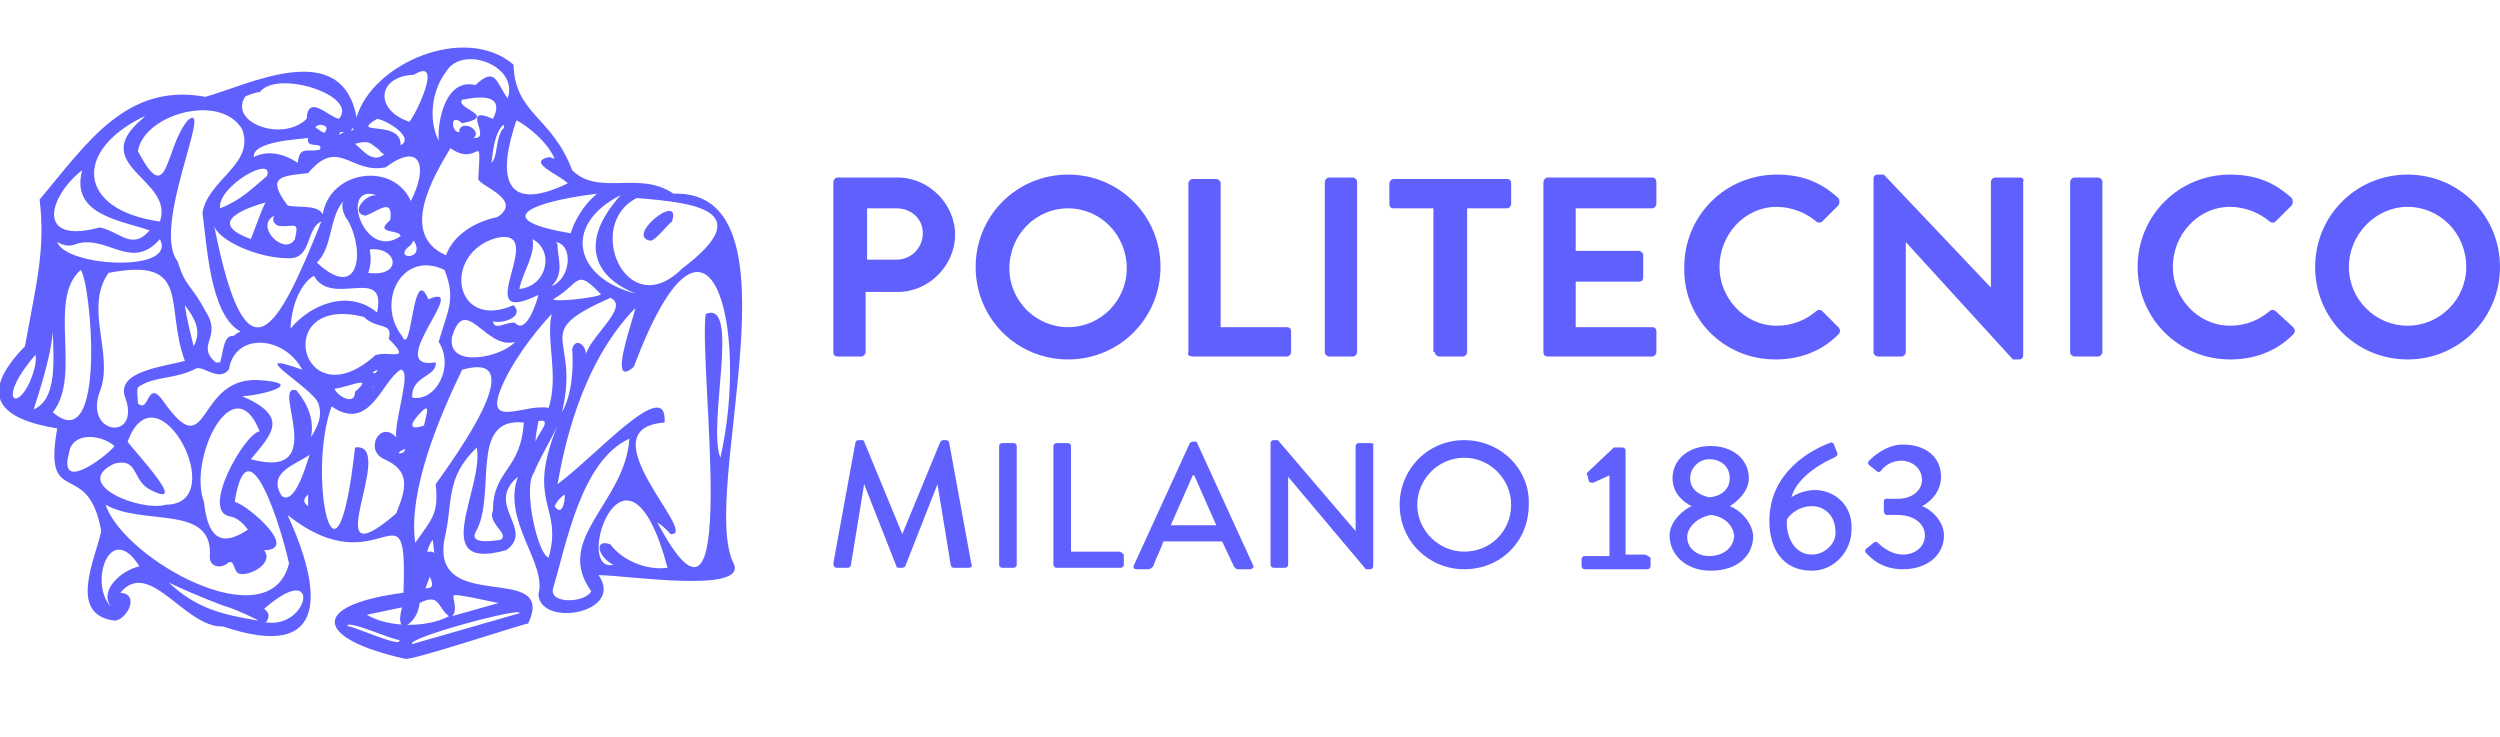
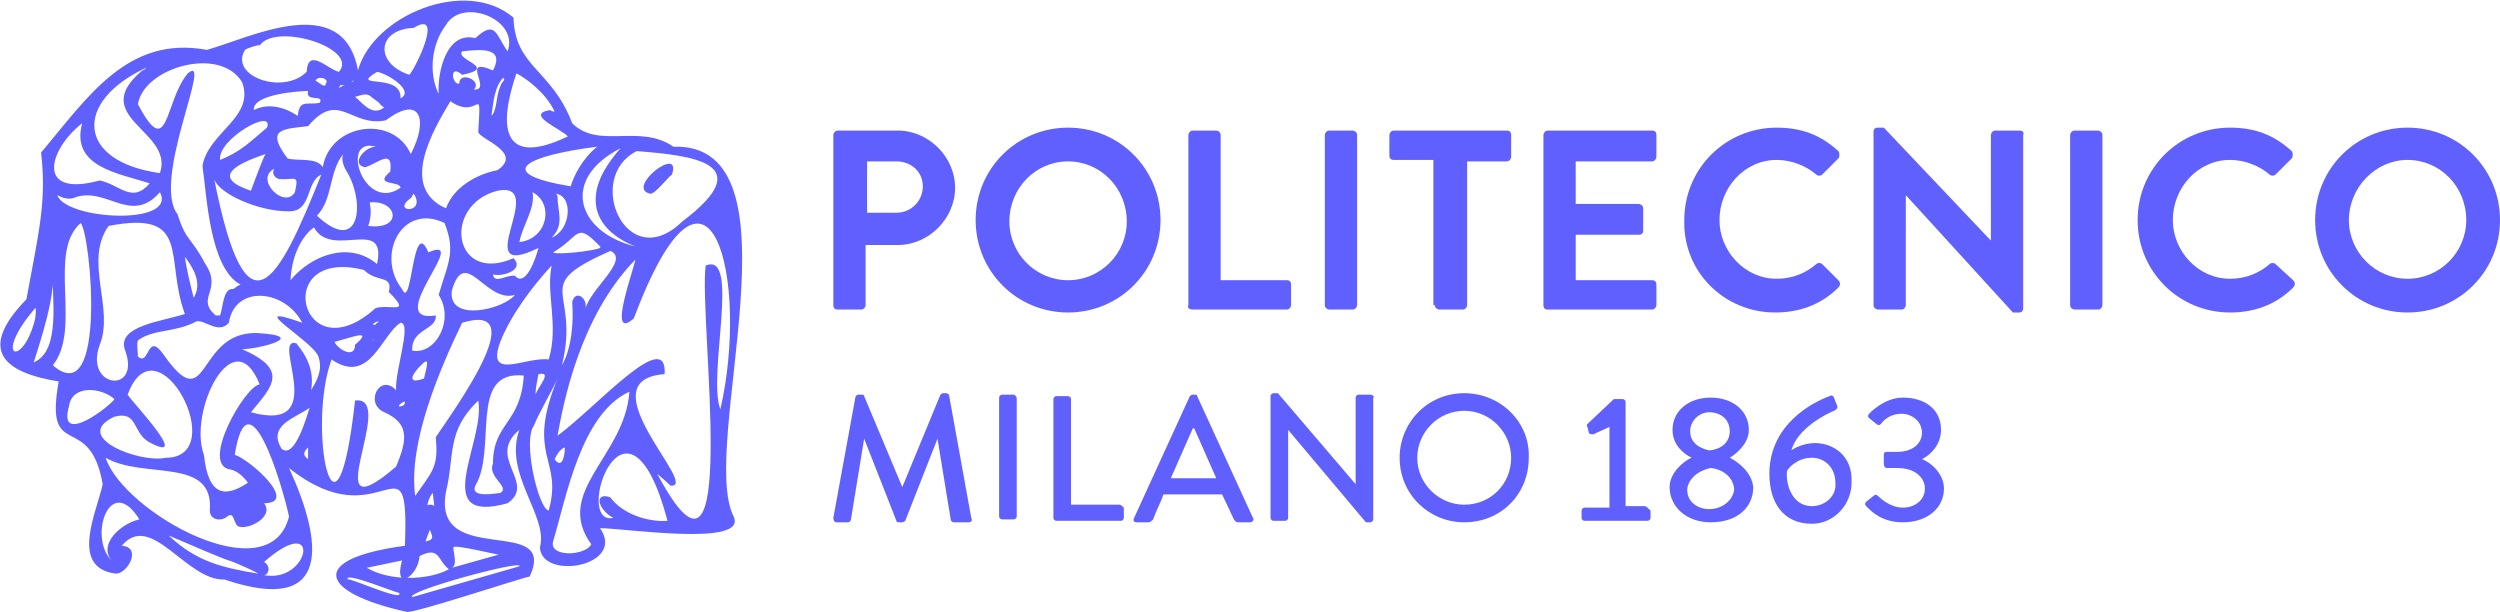
- <svg xmlns="http://www.w3.org/2000/svg" version="1.1" id="Livello_2" x="0px" y="0px" viewBox="0 0 170.4 50.2" style="enable-background:new 0 0 170.4 50.2;" xml:space="preserve">
+ <svg xmlns="http://www.w3.org/2000/svg" version="1.1" id="Livello_2" x="0px" y="0px" viewBox="0 0 170.4 41.7" style="enable-background:new 0 0 170.4 41.7;" xml:space="preserve">
  <style type="text/css">
	.st0{fill:#6060FF;}
</style>
  <g>
-     <path class="st0" d="M44.3,16.4c0.3,0.1,1.2-1.1,1.5-1.3C46.5,13,42.6,16.1,44.3,16.4z" />
-     <path class="st0" d="M50,38.4c-2.4-4.8,5-25.5-4.1-25.2c-2.3-1.6-5.1,0.2-6.9-1.6c-1.4-3.7-3.9-3.8-4-7.2C31.7,1.6,25.4,4.3,24.3,8   c-1-5.5-7.4-2.2-10.3-1.4c-5.4-1-8.1,3.2-11.3,7c0.4,3.4-0.2,5.6-1,10c-3.4,3.5-1.5,5,2.2,5.6c-1,5.6,2.1,1.9,3,7   c-0.4,1.9-2.3,5.7,0.9,6.1c0.8,0,1.8-1.8,0.4-1.9c2-2.4,4.4,2.4,7,2.3c7.4,2.5,6.7-2.6,4.4-7.6c6.4,5.1,8.2-2.8,7.9,5.3   c-6.7,0.9-5.8,3.2,0.1,4.5c0.3,0.2,8.1-2.4,8.4-2.4c2-4.3-6.7-0.5-5.7-5.8c0.6-2.4,0-4.1,2.2-6.2c0.5,2.8-3.4,8.5,2,7   c2-1.4-1.5-3.1,0.8-5c-1.1,3,2,5.9,1.4,8c0.1,2.3,5.9,1.3,4.1-1.3C42.6,39.2,51,40.5,50,38.4z M50,38.4C50,38.4,50,38.4,50,38.4   C50,38.4,50,38.4,50,38.4z M37.6,40.8C37.6,40.8,37.6,40.8,37.6,40.8C37.6,40.8,37.6,40.8,37.6,40.8z M27.2,43.6   c0.4,0.7-3.5-1.1-3.5-0.9C23.4,42.1,27.2,43.8,27.2,43.6z M27,35c-5.7,4.9,0.2-4.9-2.8-4.5c-1.3,11.8-3.3,1.8-1.6-2.8   c2.6,1.8,3.4-1.7,4.7-2.5c0.8,0-0.4,3.3-0.3,4.6c-1.1-1.2-2.2,0.9-0.8,1.5h0C28,32.1,27.7,33.3,27,35z M9.5,38.6   c-1.3,0.3-2.8,1.7-1.9,2.8C6,39.8,7.5,35.4,9.5,38.6C9.5,38.6,9.5,38.6,9.5,38.6z M2.3,27.9c0.4-1.3,1.5-4.5,1.3-6.3   C3.5,23.5,4.2,27.1,2.3,27.9z M5.6,11.6c-0.8,3,2.5,3.4,4.6,4.1c-1.2,1.4-2,0.1-3.4-0.2C2.4,16.7,3.3,13.4,5.6,11.6z M16.7,6.6   c0.1-0.1,1-0.4,1-0.3c1.1-1.6,6.8,0.2,5.4,1.8c-0.8-0.2-2.1-1.7-2.2,0C19.3,9.7,15.6,8.4,16.7,6.6z M28.2,5.1   c2.1-1.3,0.1,2.8-0.3,3.2C25.5,7.5,25.7,5.2,28.2,5.1z M30.4,4.9c1.1-1.9,5-0.4,4.2,1.8c-0.8-1.1-0.8-2.2-2.2-0.9   c-2-0.5-2.6,2.4-2.5,3.8C29.2,8.2,29.4,6.2,30.4,4.9z M37.5,10.7c-1.8,0.3,0.8,1.3,1.2,1.8c-4.6,2.2-4.7-0.8-3.5-4.3   c0.6,0.3,2,1.3,2.6,2.6C37.7,10.8,37.6,10.8,37.5,10.7z M43.4,13.5c3.8,0.3,8.4,0.8,3.1,4.8C42.7,22.1,39.8,15.3,43.4,13.5z    M29,40.1l0.3-0.8C29.5,39.8,29.6,40.1,29,40.1z M29.3,37.6c-0.1,0-0.2,0-0.2,0.1c0.1-0.4,0.2-0.7,0.4-0.9l0.1,0.9   C29.5,37.6,29.4,37.6,29.3,37.6z M29.7,33c0.2,2-0.2,2.3-1.4,4c-0.5-3.6,1.7-8.7,3.2-11.8C36.4,23.8,30.9,31.3,29.7,33z M38.5,33.7   c0,0.6-0.2,1.5-0.7,0.8C38,34.1,38.2,33.9,38.5,33.7z M39,23.8c0.1,1.2,0,3.1-0.7,4.3c1.3-5.3-2.3-5.3,3.3-7.8   c1.4,0.6-1.5,2.7-1.7,4C40.1,23.6,39.2,22.9,39,23.8z M11,33.3C11,33.3,11,33.3,11,33.3C11,33.3,11,33.3,11,33.3z M27.6,30.6   c0,0.3-0.3,0.3-0.4,0.3C27.1,30.8,27.6,30.6,27.6,30.6z M28.9,29c-0.8,0.3-1.1,0.1-0.4-0.7C29.4,27.3,29.1,28.1,28.9,29z    M25.4,26.4C25.4,26.3,25.4,26.3,25.4,26.4C25.4,26.3,25.6,26.4,25.4,26.4z M24.2,26.7c0,1-1.2,0.3-1.4-0.2   C23.7,26.4,25.6,25.5,24.2,26.7z M19.3,25C19.3,25,19.3,24.9,19.3,25C19.3,25,19.3,25,19.3,25z M19.3,25C19.4,25,19.4,25,19.3,25   C19.4,25,19.4,25,19.3,25z M14.6,15.4c0.3,1,3,2.2,5,2.2c1.7,0.1,1.2-2,2.3-2.5C18.9,22.6,16.8,26.5,14.6,15.4z M22.2,8.9   c0,0.4-0.6-0.2-0.7-0.2C21.7,8.3,22.5,8.6,22.2,8.9z M18.1,13.8c-0.2,0.3-0.8,2-1,2.5C14.4,15.3,16,14.4,18.1,13.8z M19,15.4   c1.1,0.1,1.4-0.4,1.1,0.9c-0.7,1.2-2.8-0.9-1.4-1.6C18.5,15,18.7,15.3,19,15.4z M21,9.4c-0.2,0.8,1.1,0.2,0.8,0.8   c-0.8,0.2-1.4-0.3-1.5,0.9c-0.9-0.6-2-0.9-3-0.4C17.2,9.6,20.5,9.5,21,9.4z M18.2,12c-1.1,0.9-1.7,1.6-3.2,2.2   C14.8,12.7,18.7,10.5,18.2,12z M36.3,16.3c1.5,0.8,1,3.2-0.9,3.4C35.6,18.6,36.5,17.4,36.3,16.3z M38,16.7c0-0.1-0.1-0.2-0.1-0.2   c1.2,0.2,1,2.5-0.3,3C38.5,18.6,38,17.6,38,16.7z M37.5,17.8C37.6,17.8,37.6,17.8,37.5,17.8C37.5,17.8,37.6,17.8,37.5,17.8z    M35.1,22c-0.6-0.1-1.4,0.6-1.5-0.1c0.6,0.2,2.2-0.3,1.4-1.1c-4.1,1.8-4.9-3.6-1.1-4.6c3.6-0.7-2.1,6.3,2.8,3.9   C36.5,20.9,35.8,22.8,35.1,22z M35,19.1C34.9,19,34.9,19,35,19.1C34.9,19,34.9,19.1,35,19.1z M30.8,23c0.9-3.1,2.3,0.9,4.3,0.3   C34.3,24.3,30.5,25.2,30.8,23z M40.9,20.1c-0.4,0.2-3,0.5-3.2,0.3c1.9-1.1,1.5-2.2,3.3-0.3C41,20,40.9,20.1,40.9,20.1z M23.7,15   c1.2,2.1,0.8,5.6-2.1,2.9c1.1-1.1,0.8-3,1.8-4.2C23.2,14.1,23.5,14.8,23.7,15z M25.9,13.4c-0.7-0.5-2.2,1.1-1,1.3   c0.9-0.3,1.9-1.3,1.7,0.3c-1.2,1,0.7,0.6,0.7,1.1C24.7,17.9,23,12.1,25.9,13.4z M25,14.3C25,14.3,25,14.3,25,14.3   C25,14.3,25,14.3,25,14.3z M21.4,18.8c1.2,2.2,5-0.8,4.3,2.5c-1.9-1.6-4.5-0.6-5.9,1.1C19.9,20.3,20.8,19.1,21.4,18.8z M25.1,18.6   c0.2-0.6,0.2-1,0.1-1.6C27.1,16.8,27.5,18.9,25.1,18.6z M28,16.7c0.1-0.1,0.1-0.2,0.2-0.3C29.1,17.8,26.6,17.7,28,16.7z M25.7,25.3   c-0.1,0.1-0.1,0.2-0.3,0.1c0.1-0.1,0.3-0.2,0.4-0.2C25.8,25.2,25.7,25.2,25.7,25.3z M25.6,24.2c-5.1,4.6-7.2-4.2-0.8-2.6   c0.9,0.9,2,0.3,1.7,1.5C28.1,24.7,26.6,23.9,25.6,24.2z M33.9,14.8c-1.5,0.3-3,1.2-3.5,2.6c-3.2-1.4-0.9-5.3,0.3-7.3   c2,1.4,2.1-1.5,1.9,2.1C32.7,12.7,35.7,13.6,33.9,14.8z M33.6,8.1c-2.3-1,0,1.4-1.3,1.3c0.6-0.6-1-1.3-1-0.4   c-0.5,0.1-0.7-1.4,0.2-0.6c2.5-0.5-0.5-1,0-1.6C32.5,6.6,34.5,6.3,33.6,8.1z M34.1,9.1c-0.3,0.6-0.2,1.6-0.6,2   c0.1-0.8,0.2-2,0.8-2.6C34.5,8.8,34.2,8.7,34.1,9.1z M26.5,10.4C26.8,10.5,26.8,10.5,26.5,10.4C26.5,10.4,26.5,10.4,26.5,10.4z    M26.3,11.4c2.4-1.8,2.9,0,1.7,2.3c-1.2-2.7-5.5-2.1-6,0.9c-0.4-0.7-1.7-0.4-2.4-0.6c-1.5-2-0.4-2,1.4-2.2   C23.1,9.3,23.9,11.9,26.3,11.4z M6.8,26.7c1-2.5-1.1-5.7,0.6-8.1c5.7-1.1,3.8,2.2,5.2,6C11.1,25,8,25.3,8.5,27   C9.7,30.1,5.7,29.7,6.8,26.7z M13.2,23.6c-0.2-0.8-0.5-2-0.6-2.8C13.2,21.6,13.8,22.5,13.2,23.6z M15.7,35.2   c0.5,0.1,0.9,0.5,1.2,0.9c-1.5,1-2.7,1-3-1.9c0,0,0,0,0,0c-1.1-2.9,2-9.3,3.8-4.8C16.7,29.5,13.6,34.9,15.7,35.2z M20.2,26.6   c-1.8-0.5,2.4,6.2-3.1,4.7c1.5-1.8,2.6-2.9-0.6-4.3c1.1,0,4.7-0.9,1-1.1c-4.2-0.1-3.2,6-6.4,1.4c-1.1-1.5-0.9,0.9-1.7,0.2   c0-0.4-0.1-0.8,0-1.1c1.1-0.8,2.5-0.5,4-1.3c0.6-0.1,1.5,0.9,2.2,0.1c0.4-2.6,3.8-2.3,5,0c-4.2-1.5,0.7,1.2,1.1,2.3   c0.2,0.6,0.2,1.2-0.5,2.3C21.4,28.7,21.1,27.7,20.2,26.6z M27.4,22.9c-1.8-2.3,0-5.9,2.9-4.5c0.8,2,0.2,2.8-0.4,4.9   c1.1,1.7-0.2,4.1-1.8,3.8c-0.1-1.5,1.7-1.4,1.6-2.4c-3.7,0.6,2.5-5.6-0.5-4.3C28.1,17.8,28.1,24.5,27.4,22.9z M34.1,26.6   c0.7-1.8,2.2-3.8,3.5-5.2c-0.4,1.9,0.5,4.1-0.2,6.4C35.8,27.5,33.1,29.2,34.1,26.6z M25.7,8.1c0.7,0.1,2.6,1.3,1.6,1.8   C27.4,8.1,23.7,9.3,25.7,8.1z M5,16.7c2.2-0.9,3.9,1.9,5.9-0.4c1.2,2.3-6.4,1.9-7,0.2C4.3,16.7,4.6,16.8,5,16.7z M7.8,31.6   c1.6-0.4,1.2,1,2.3,1.7c3.1,1.7-1.1-2.7-1.4-3.2c2-5.4,7.1,4.3,2.6,4.3C9.6,34.9,4.8,33,7.8,31.6z M36.7,28.7c1-0.2,0,0.8-0.2,1.4   C36.5,29.7,36.6,29.3,36.7,28.7z M45.7,36.4c2.1,0.2-5.9-7.2-0.4-7.6c0.2-3.3-4.7,2.3-7.3,4.2c0.4-2.2,1.5-8.1,5.3-12   c0,0.4-2,5.7-0.1,4c5.2-13.8,7.9-2.5,5.9,6.2c-0.9-2.3,1.4-10.8-1-9.8c-0.5,3.6,2.5,25.1-3.3,14.2C45.4,36,45.7,36.4,45.7,36.4z    M40.6,16.8c0,1,0.5,2.3,2.7,3.2c-4-1-5.1-4.6-1-6.7C41.6,14.1,40.6,15.4,40.6,16.8z M38.9,15.9c-5.4-0.9-3-2.1,1.8-2.7   C39.7,14,39.1,15.2,38.9,15.9z M25.3,9.8c0.1,0.1,0.6,0.4,0.6,0.5v0c0.1,0.1,0.2,0.2,0.3,0.2c-0.8,0.7-1.5-0.3-2-0.7   C24.6,9.7,25,9.6,25.3,9.8z M23.2,9c0.1,0,0.2,0,0.3,0c-0.1,0-0.2,0.1-0.4,0.2L23.2,9z M16.5,8.8c0.9,2.4-2.3,3.4-2.7,5.7   c0.3,2.1,0.5,7,2.6,8.1c-0.3,0.1-0.3,0.2-0.5,0.3c-0.7-0.1-0.7,1.3-0.9,1.8c0,0-0.3,0-0.3,0c-1.4-1.2,0.5-1.7-0.7-3.5   c-1-1.9-1.3-1.5-1.9-3.4c-1.8-2.3,2.5-11.1,0.7-9.6c-1.6,1.9-1.3,6.1-3.4,2.1C9.8,7.8,15,6.3,16.5,8.8z M9.7,8.1   c-3.8,3.2,2.2,4.1,1.2,7c-5.7-0.8-5.9-4.9-1-7.2C9.9,7.9,9.8,8,9.7,8.1z M3.5,14.9C3.5,14.9,3.5,14.9,3.5,14.9   C3.5,14.9,3.5,14.9,3.5,14.9z M2.4,24.9c-0.8,3.4-3,2.8,0-0.7C2.5,24.2,2.4,24.9,2.4,24.9z M3.6,28.1c2-2.5-0.4-7.7,1.9-9.7   C6.2,19.2,7.3,31.3,3.6,28.1z M4.7,30.9c0.2-1.5,2.2-1.3,3.1-0.5C7.6,30.8,3.9,33.8,4.7,30.9z M15.6,41.4c0.6,0.2,1.9,0.8,2,0.9   c-2.4-0.4-4.2-0.8-6.1-2.6C12.9,40.4,15.2,41.3,15.6,41.4z M18.2,42.3c0.2-0.3,0.1-0.6-0.2-0.8c4-3.5,3.1,1.5,0,0.9   C18.1,42.4,18.2,42.4,18.2,42.3z M19.7,38.4c-1.3,5.3-11.3-0.3-12.5-4c2.6,1.5,7.4-0.1,7.1,3.6c0,0.6,0.7,0.8,1.2,0.4   c0.5-0.4,0.4,0.6,0.8,0.7c0.7,0.2,2.4-0.7,1.7-1.6c2.4,0-1-3-2-3.3C16.9,28.5,19.2,36.1,19.7,38.4z M19.2,33.8   c-1-1.6,0.9-2.1,1.9-2.8C20.9,31.6,20.1,34.5,19.2,33.8z M21,33.7c0,0.3,0,0.5,0,0.8C20.6,34.2,20.7,34,21,33.7z M27.4,41.4   c-0.6,2.2,1.1,1.1,1.2-0.3c1.4-0.7,1.2,0.3,2,0.9c-1.5,0.8-4.1,0.8-5.6-0.1L27.4,41.4z M32.4,36.3c1.5-2.5-0.5-7.9,3.3-7.5   c-0.2,3.3-2.1,3.2-2.1,6c-0.4,0.9,1.2,1.6,0.5,2C33.9,36.8,32,37.2,32.4,36.3z M36.4,32.2c0.3-0.8,1.2-2.3,1.6-3.2   c-2.2,5.4,0.4,5.4-0.6,9C36.7,37.9,35.6,33.3,36.4,32.2z M37.7,40.1c0.9-3,1.9-8.7,5.2-10.2c-0.3,4.4-5.2,6.8-2.6,10.4   C39.9,41.1,37.4,41.2,37.7,40.1z M41.6,37.1c-1.1-0.4-0.9,0.8,0.2,1.4c-2.8,0.6,0.9-10.3,3.7,0.2C44.1,38.9,42.4,38.2,41.6,37.1z    M30.9,40.6c0.1-0.2,2.9,0.5,3.1,0.5l-3.2,0.9C31.2,41.7,30.9,40.9,30.9,40.6z M28.1,43.9c-0.5-0.4,7.7-2.6,7.3-2.1   C35.4,41.8,28.1,43.9,28.1,43.9z M24.1,8.7c0,0.2-0.1,0.2-0.2,0.2C24,8.8,24.1,8.7,24.1,8.7z" />
+     <path class="st0" d="M44.3,13.2c0.3,0.1,1.2-1.1,1.5-1.3C46.5,9.8,42.6,12.8,44.3,13.2z" />
+     <path class="st0" d="M50,35.2c-2.4-4.8,5-25.5-4.1-25.2c-2.3-1.6-5.1,0.2-6.9-1.6c-1.4-3.7-3.9-3.8-4-7.2   c-3.3-2.8-9.6-0.1-10.6,3.6c-1-5.5-7.4-2.2-10.3-1.4c-5.4-1-8.1,3.2-11.3,7c0.4,3.4-0.2,5.6-1,10c-3.4,3.5-1.5,5,2.2,5.6   c-1,5.6,2.1,1.9,3,7c-0.4,1.9-2.3,5.7,0.9,6.1c0.8,0,1.8-1.8,0.4-1.9c2-2.4,4.4,2.4,7,2.3c7.4,2.5,6.7-2.6,4.4-7.6   c6.4,5.1,8.2-2.8,7.9,5.3c-6.7,0.9-5.8,3.2,0.1,4.5c0.3,0.2,8.1-2.4,8.4-2.4c2-4.3-6.7-0.5-5.7-5.8c0.6-2.4,0-4.1,2.2-6.2   c0.5,2.8-3.4,8.5,2,7c2-1.4-1.5-3.1,0.8-5c-1.1,3,2,5.9,1.4,8c0.1,2.3,5.9,1.3,4.1-1.3C42.6,36,51,37.3,50,35.2z M50,35.2   C50,35.2,50,35.2,50,35.2C50,35.2,50,35.2,50,35.2z M37.6,37.6C37.6,37.6,37.6,37.6,37.6,37.6C37.6,37.6,37.6,37.6,37.6,37.6z    M27.2,40.4c0.4,0.7-3.5-1.1-3.5-0.9C23.4,38.9,27.2,40.5,27.2,40.4z M27,31.8c-5.7,4.9,0.2-4.9-2.8-4.5c-1.3,11.8-3.3,1.8-1.6-2.8   c2.6,1.8,3.4-1.7,4.7-2.5c0.8,0-0.4,3.3-0.3,4.6c-1.1-1.2-2.2,0.9-0.8,1.5h0C28,28.9,27.7,30.1,27,31.8z M9.5,35.4   c-1.3,0.3-2.8,1.7-1.9,2.8C6,36.6,7.5,32.2,9.5,35.4C9.5,35.4,9.5,35.4,9.5,35.4z M2.3,24.7c0.4-1.3,1.5-4.5,1.3-6.3   C3.5,20.2,4.2,23.9,2.3,24.7z M5.6,8.4c-0.8,3,2.5,3.4,4.6,4.1c-1.2,1.4-2,0.1-3.4-0.2C2.4,13.5,3.3,10.2,5.6,8.4z M16.7,3.4   c0.1-0.1,1-0.4,1-0.3c1.1-1.6,6.8,0.2,5.4,1.8c-0.8-0.2-2.1-1.7-2.2,0C19.3,6.5,15.6,5.2,16.7,3.4z M28.2,1.9   c2.1-1.3,0.1,2.8-0.3,3.2C25.5,4.3,25.7,2,28.2,1.9z M30.4,1.7c1.1-1.9,5-0.4,4.2,1.8c-0.8-1.1-0.8-2.2-2.2-0.9   c-2-0.5-2.6,2.4-2.5,3.8C29.2,5,29.4,3,30.4,1.7z M37.5,7.5c-1.8,0.3,0.8,1.3,1.2,1.8c-4.6,2.2-4.7-0.8-3.5-4.3   c0.6,0.3,2,1.3,2.6,2.6C37.7,7.6,37.6,7.6,37.5,7.5z M43.4,10.3c3.8,0.3,8.4,0.8,3.1,4.8C42.7,18.8,39.8,12.1,43.4,10.3z M29,36.9   l0.3-0.8C29.5,36.6,29.6,36.8,29,36.9z M29.3,34.4c-0.1,0-0.2,0-0.2,0.1c0.1-0.4,0.2-0.7,0.4-0.9l0.1,0.9   C29.5,34.4,29.4,34.4,29.3,34.4z M29.7,29.8c0.2,2-0.2,2.3-1.4,4c-0.5-3.6,1.7-8.7,3.2-11.8C36.4,20.5,30.9,28,29.7,29.8z    M38.5,30.5c0,0.6-0.2,1.5-0.7,0.8C38,30.9,38.2,30.6,38.5,30.5z M39,20.6c0.1,1.2,0,3.1-0.7,4.3c1.3-5.3-2.3-5.3,3.3-7.8   c1.4,0.6-1.5,2.7-1.7,4C40.1,20.3,39.2,19.7,39,20.6z M11,30.1C11,30.1,11,30.1,11,30.1C11,30.1,11,30.1,11,30.1z M27.6,27.4   c0,0.3-0.3,0.3-0.4,0.3C27.1,27.6,27.6,27.3,27.6,27.4z M28.9,25.8c-0.8,0.3-1.1,0.1-0.4-0.7C29.4,24.1,29.1,24.9,28.9,25.8z    M25.4,23.2C25.4,23.1,25.4,23.1,25.4,23.2C25.4,23.1,25.6,23.2,25.4,23.2z M24.2,23.5c0,1-1.2,0.3-1.4-0.2   C23.7,23.1,25.6,22.3,24.2,23.5z M19.3,21.7C19.3,21.7,19.3,21.7,19.3,21.7C19.3,21.7,19.3,21.7,19.3,21.7z M19.3,21.7   C19.4,21.7,19.4,21.8,19.3,21.7C19.4,21.8,19.4,21.7,19.3,21.7z M14.6,12.2c0.3,1,3,2.2,5,2.2c1.7,0.1,1.2-2,2.3-2.5   C18.9,19.4,16.8,23.3,14.6,12.2z M22.2,5.7c0,0.4-0.6-0.2-0.7-0.2C21.7,5.1,22.5,5.4,22.2,5.7z M18.1,10.5c-0.2,0.3-0.8,2-1,2.5   C14.4,12.1,16,11.2,18.1,10.5z M19,12.2c1.1,0.1,1.4-0.4,1.1,0.9c-0.7,1.2-2.8-0.9-1.4-1.6C18.5,11.8,18.7,12.1,19,12.2z M21,6.2   C20.8,7,22.1,6.4,21.8,7c-0.8,0.2-1.4-0.3-1.5,0.9c-0.9-0.6-2-0.9-3-0.4C17.2,6.4,20.5,6.2,21,6.2z M18.2,8.7   c-1.1,0.9-1.7,1.6-3.2,2.2C14.8,9.5,18.7,7.3,18.2,8.7z M36.3,13.1c1.5,0.8,1,3.2-0.9,3.4C35.6,15.4,36.5,14.2,36.3,13.1z M38,13.4   c0-0.1-0.1-0.2-0.1-0.2c1.2,0.2,1,2.5-0.3,3C38.5,15.3,38,14.4,38,13.4z M37.5,14.5C37.6,14.5,37.6,14.5,37.5,14.5   C37.5,14.5,37.6,14.5,37.5,14.5z M35.1,18.8c-0.6-0.1-1.4,0.6-1.5-0.1c0.6,0.2,2.2-0.3,1.4-1.1c-4.1,1.8-4.9-3.6-1.1-4.6   c3.6-0.7-2.1,6.3,2.8,3.9C36.5,17.7,35.8,19.6,35.1,18.8z M35,15.9C34.9,15.8,34.9,15.8,35,15.9C34.9,15.8,34.9,15.8,35,15.9z    M30.8,19.8c0.9-3.1,2.3,0.9,4.3,0.3C34.3,21.1,30.5,22,30.8,19.8z M40.9,16.9c-0.4,0.2-3,0.5-3.2,0.3c1.9-1.1,1.5-2.2,3.3-0.3   C41,16.8,40.9,16.8,40.9,16.9z M23.7,11.8c1.2,2.1,0.8,5.6-2.1,2.9c1.1-1.1,0.8-3,1.8-4.2C23.2,10.9,23.5,11.5,23.7,11.8z    M25.9,10.1c-0.7-0.5-2.2,1.1-1,1.3c0.9-0.3,1.9-1.3,1.7,0.3c-1.2,1,0.7,0.6,0.7,1.1C24.7,14.6,23,8.9,25.9,10.1z M25,11.1   C25,11.1,25,11.1,25,11.1C25,11.1,25,11.1,25,11.1z M21.4,15.5c1.2,2.2,5-0.8,4.3,2.5c-1.9-1.6-4.5-0.6-5.9,1.1   C19.9,17.1,20.8,15.9,21.4,15.5z M25.1,15.4c0.2-0.6,0.2-1,0.1-1.6C27.1,13.6,27.5,15.7,25.1,15.4z M28,13.5   c0.1-0.1,0.1-0.2,0.2-0.3C29.1,14.6,26.6,14.5,28,13.5z M25.7,22c-0.1,0.1-0.1,0.2-0.3,0.1c0.1-0.1,0.3-0.2,0.4-0.2   C25.8,22,25.7,22,25.7,22z M25.6,21c-5.1,4.6-7.2-4.2-0.8-2.6c0.9,0.9,2,0.3,1.7,1.5C28.1,21.5,26.6,20.7,25.6,21z M33.9,11.6   c-1.5,0.3-3,1.2-3.5,2.6c-3.2-1.4-0.9-5.3,0.3-7.3c2,1.4,2.1-1.5,1.9,2.1C32.7,9.5,35.7,10.4,33.9,11.6z M33.6,4.8   c-2.3-1,0,1.4-1.3,1.3c0.6-0.6-1-1.3-1-0.4c-0.5,0.1-0.7-1.4,0.2-0.6c2.5-0.5-0.5-1,0-1.6C32.5,3.4,34.5,3.1,33.6,4.8z M34.1,5.9   c-0.3,0.6-0.2,1.6-0.6,2c0.1-0.8,0.2-2,0.8-2.6C34.5,5.5,34.2,5.5,34.1,5.9z M26.5,7.2C26.8,7.3,26.8,7.3,26.5,7.2   C26.5,7.2,26.5,7.2,26.5,7.2z M26.3,8.2c2.4-1.8,2.9,0,1.7,2.3c-1.2-2.7-5.5-2.1-6,0.9c-0.4-0.7-1.7-0.4-2.4-0.6   c-1.5-2-0.4-2,1.4-2.2C23.1,6.1,23.9,8.7,26.3,8.2z M6.8,23.5c1-2.5-1.1-5.7,0.6-8.1c5.7-1.1,3.8,2.2,5.2,6   c-1.5,0.5-4.6,0.8-4.1,2.4C9.7,26.9,5.7,26.5,6.8,23.5z M13.2,20.3c-0.2-0.8-0.5-2-0.6-2.8C13.2,18.3,13.8,19.3,13.2,20.3z    M15.7,32c0.5,0.1,0.9,0.5,1.2,0.9c-1.5,1-2.7,1-3-1.9c0,0,0,0,0,0c-1.1-2.9,2-9.3,3.8-4.8C16.7,26.3,13.6,31.7,15.7,32z    M20.2,23.4c-1.8-0.5,2.4,6.2-3.1,4.7c1.5-1.8,2.6-2.9-0.6-4.3c1.1,0,4.7-0.9,1-1.1c-4.2-0.1-3.2,6-6.4,1.4   c-1.1-1.5-0.9,0.9-1.7,0.2c0-0.4-0.1-0.8,0-1.1c1.1-0.8,2.5-0.5,4-1.3c0.6-0.1,1.5,0.9,2.2,0.1c0.4-2.6,3.8-2.3,5,0   c-4.2-1.5,0.7,1.2,1.1,2.3c0.2,0.6,0.2,1.2-0.5,2.3C21.4,25.5,21.1,24.5,20.2,23.4z M27.4,19.7c-1.8-2.3,0-5.9,2.9-4.5   c0.8,2,0.2,2.8-0.4,4.9c1.1,1.7-0.2,4.1-1.8,3.8c-0.1-1.5,1.7-1.4,1.6-2.4c-3.7,0.6,2.5-5.6-0.5-4.3C28.1,14.6,28.1,21.3,27.4,19.7   z M34.1,23.3c0.7-1.8,2.2-3.8,3.5-5.2c-0.4,1.9,0.5,4.1-0.2,6.4C35.8,24.3,33.1,26,34.1,23.3z M25.7,4.9c0.7,0.1,2.6,1.3,1.6,1.8   C27.4,4.9,23.7,6.1,25.7,4.9z M5,13.5c2.2-0.9,3.9,1.9,5.9-0.4c1.2,2.3-6.4,1.9-7,0.2C4.3,13.5,4.6,13.6,5,13.5z M7.8,28.4   c1.6-0.4,1.2,1,2.3,1.7c3.1,1.7-1.1-2.7-1.4-3.2c2-5.4,7.1,4.3,2.6,4.3C9.6,31.6,4.8,29.8,7.8,28.4z M36.7,25.5   c1-0.2,0,0.8-0.2,1.4C36.5,26.5,36.6,26,36.7,25.5z M45.7,33.1c2.1,0.2-5.9-7.2-0.4-7.6c0.2-3.3-4.7,2.3-7.3,4.2   c0.4-2.2,1.5-8.1,5.3-12c0,0.4-2,5.7-0.1,4c5.2-13.8,7.9-2.5,5.9,6.2c-0.9-2.3,1.4-10.8-1-9.8c-0.5,3.6,2.5,25.1-3.3,14.2   C45.4,32.8,45.7,33.1,45.7,33.1z M40.6,13.6c0,1,0.5,2.3,2.7,3.2c-4-1-5.1-4.6-1-6.7C41.6,10.9,40.6,12.2,40.6,13.6z M38.9,12.7   c-5.4-0.9-3-2.1,1.8-2.7C39.7,10.8,39.1,12,38.9,12.7z M25.3,6.6c0.1,0.1,0.6,0.4,0.6,0.5v0c0.1,0.1,0.2,0.2,0.3,0.2   c-0.8,0.7-1.5-0.3-2-0.7C24.6,6.5,25,6.3,25.3,6.6z M23.2,5.8c0.1,0,0.2,0,0.3,0c-0.1,0-0.2,0.1-0.4,0.2L23.2,5.8z M16.5,5.6   c0.9,2.4-2.3,3.4-2.7,5.7c0.3,2.1,0.5,7,2.6,8.1c-0.3,0.1-0.3,0.2-0.5,0.3c-0.7-0.1-0.7,1.3-0.9,1.8c0,0-0.3,0-0.3,0   c-1.4-1.2,0.5-1.7-0.7-3.5c-1-1.9-1.3-1.5-1.9-3.4c-1.8-2.3,2.5-11.1,0.7-9.6c-1.6,1.9-1.3,6.1-3.4,2.1C9.8,4.6,15,3.1,16.5,5.6z    M9.7,4.8c-3.8,3.2,2.2,4.1,1.2,7C5.2,11,5,6.9,10,4.6C9.9,4.7,9.8,4.8,9.7,4.8z M3.5,11.7C3.5,11.7,3.5,11.7,3.5,11.7   C3.5,11.7,3.5,11.7,3.5,11.7z M2.4,21.7c-0.8,3.4-3,2.8,0-0.7C2.5,21,2.4,21.7,2.4,21.7z M3.6,24.9c2-2.5-0.4-7.7,1.9-9.7   C6.2,16,7.3,28.1,3.6,24.9z M4.7,27.7c0.2-1.5,2.2-1.3,3.1-0.5C7.6,27.6,3.9,30.5,4.7,27.7z M15.6,38.2c0.6,0.2,1.9,0.8,2,0.9   c-2.4-0.4-4.2-0.8-6.1-2.6C12.9,37.1,15.2,38.1,15.6,38.2z M18.2,39.1c0.2-0.3,0.1-0.6-0.2-0.8c4-3.5,3.1,1.5,0,0.9   C18.1,39.2,18.2,39.1,18.2,39.1z M19.7,35.2c-1.3,5.3-11.3-0.3-12.5-4c2.6,1.5,7.4-0.1,7.1,3.6c0,0.6,0.7,0.8,1.2,0.4   c0.5-0.4,0.4,0.6,0.8,0.7c0.7,0.2,2.4-0.7,1.7-1.6c2.4,0-1-3-2-3.3C16.9,25.3,19.2,32.9,19.7,35.2z M19.2,30.6   c-1-1.6,0.9-2.1,1.9-2.8C20.9,28.4,20.1,31.3,19.2,30.6z M21,30.5c0,0.3,0,0.5,0,0.8C20.6,31,20.7,30.8,21,30.5z M27.4,38.2   c-0.6,2.2,1.1,1.1,1.2-0.3c1.4-0.7,1.2,0.3,2,0.9c-1.5,0.8-4.1,0.8-5.6-0.1L27.4,38.2z M32.4,33.1c1.5-2.5-0.5-7.9,3.3-7.5   c-0.2,3.3-2.1,3.2-2.1,6c-0.4,0.9,1.2,1.6,0.5,2C33.9,33.6,32,34,32.4,33.1z M36.4,29c0.3-0.8,1.2-2.3,1.6-3.2   c-2.2,5.4,0.4,5.4-0.6,9C36.7,34.7,35.6,30,36.4,29z M37.7,36.9c0.9-3,1.9-8.7,5.2-10.2c-0.3,4.4-5.2,6.8-2.6,10.4   C39.9,37.9,37.4,38,37.7,36.9z M41.6,33.9c-1.1-0.4-0.9,0.8,0.2,1.4c-2.8,0.6,0.9-10.3,3.7,0.2C44.1,35.6,42.4,35,41.6,33.9z    M30.9,37.3c0.1-0.2,2.9,0.5,3.1,0.5l-3.2,0.9C31.2,38.5,30.9,37.7,30.9,37.3z M28.1,40.7c-0.5-0.4,7.7-2.6,7.3-2.1   C35.4,38.6,28.1,40.7,28.1,40.7z M24.1,5.4c0,0.2-0.1,0.2-0.2,0.2C24,5.6,24.1,5.5,24.1,5.4z" />
  </g>
-   <path class="st0" d="M123.7,33.4c-0.8,0-1.5,0.4-1.6,0.5c0.4-1.5,2.4-2.5,2.9-2.7c0.2-0.1,0.3-0.2,0.2-0.4l-0.2-0.5  c0-0.1-0.2-0.2-0.3-0.1c-1.1,0.4-4.1,1.9-4.1,5.3c0,1.9,0.9,3.4,2.9,3.4c1.5,0,2.7-1.3,2.7-2.8C126.3,34.4,125,33.4,123.7,33.4z   M123.5,37.8c-1.3,0-1.8-1.4-1.7-2.4c0.1-0.2,0.7-0.9,1.7-0.9c0.9,0,1.6,0.7,1.6,1.7C125.2,37,124.4,37.8,123.5,37.8z" />
-   <path class="st0" d="M131,34.5L131,34.5c0.6-0.3,1.3-1,1.3-2c0-1.4-1.1-2.2-2.6-2.2c-1.3,0-2.3,1.1-2.3,1.1c-0.1,0.1-0.1,0.2,0,0.3  l0.5,0.4c0.1,0.1,0.2,0.1,0.3,0c0.2-0.3,0.7-0.7,1.4-0.7c0.7,0,1.4,0.5,1.4,1.3c0,0.7-0.6,1.3-1.7,1.3h-0.7c-0.2,0-0.2,0.1-0.2,0.3  v0.5c0,0.2,0.1,0.3,0.2,0.3h0.7c1.3,0,1.9,0.7,1.9,1.4c0,0.8-0.7,1.3-1.5,1.3c-0.9,0-1.6-0.7-1.7-0.8c-0.1-0.1-0.2-0.1-0.3,0  l-0.5,0.4c-0.1,0.1-0.1,0.2,0,0.3c0.3,0.3,1,1.1,2.5,1.1c1.7,0,2.8-1,2.8-2.3C132.5,35.5,131.6,34.7,131,34.5z" />
-   <path class="st0" d="M137.7,12.1H136c-0.2,0-0.3,0.2-0.3,0.3v7.2h0l-7.3-7.7H128c-0.2,0-0.3,0.1-0.3,0.3V24c0,0.2,0.2,0.3,0.3,0.3  h1.6c0.2,0,0.3-0.2,0.3-0.3v-7.5h0l7.3,8h0.4c0.2,0,0.3-0.1,0.3-0.3V12.4C138,12.2,137.8,12.1,137.7,12.1z" />
-   <path class="st0" d="M81.3,24.3h6.4c0.2,0,0.3-0.2,0.3-0.3v-1.4c0-0.2-0.1-0.3-0.3-0.3h-4.5v-9.8c0-0.2-0.2-0.3-0.3-0.3h-1.6  c-0.2,0-0.3,0.2-0.3,0.3V24C80.9,24.2,81.1,24.3,81.3,24.3z" />
-   <path class="st0" d="M143,12.1h-1.6c-0.2,0-0.3,0.2-0.3,0.3V24c0,0.2,0.2,0.3,0.3,0.3h1.6c0.2,0,0.3-0.2,0.3-0.3V12.4  C143.3,12.2,143.1,12.1,143,12.1z" />
-   <path class="st0" d="M90.6,24.3h1.6c0.2,0,0.3-0.2,0.3-0.3V12.4c0-0.2-0.2-0.3-0.3-0.3h-1.6c-0.2,0-0.3,0.2-0.3,0.3V24  C90.3,24.2,90.5,24.3,90.6,24.3z" />
-   <path class="st0" d="M121,24.5c1.6,0,3.1-0.5,4.3-1.7c0.1-0.1,0.2-0.3,0-0.5l-1.1-1.1c-0.1-0.1-0.3-0.1-0.4,0c-0.7,0.6-1.6,1-2.7,1  c-2.2,0-3.9-1.9-3.9-4c0-2.2,1.7-4.1,3.9-4.1c1,0,2,0.4,2.7,1c0.1,0.1,0.3,0.1,0.4,0l1.1-1.1c0.1-0.1,0.1-0.4,0-0.5  c-1.2-1.1-2.5-1.6-4.2-1.6c-3.5,0-6.3,2.8-6.3,6.3C114.7,21.7,117.5,24.5,121,24.5z" />
-   <path class="st0" d="M164.1,11.9c-3.5,0-6.3,2.8-6.3,6.3c0,3.5,2.8,6.3,6.3,6.3c3.5,0,6.3-2.8,6.3-6.3  C170.4,14.7,167.6,11.9,164.1,11.9z M164.1,22.2c-2.2,0-4-1.8-4-4c0-2.2,1.8-4.1,4-4.1c2.2,0,4,1.8,4,4.1  C168.1,20.4,166.3,22.2,164.1,22.2z" />
-   <path class="st0" d="M155.1,21.2c-0.1-0.1-0.3-0.1-0.4,0c-0.7,0.6-1.6,1-2.7,1c-2.2,0-3.9-1.9-3.9-4c0-2.2,1.7-4.1,3.9-4.1  c1,0,2,0.4,2.7,1c0.1,0.1,0.3,0.1,0.4,0l1.1-1.1c0.1-0.1,0.1-0.4,0-0.5c-1.2-1.1-2.5-1.6-4.2-1.6c-3.5,0-6.3,2.8-6.3,6.3  c0,3.5,2.8,6.3,6.3,6.3c1.6,0,3.1-0.5,4.3-1.7c0.1-0.1,0.2-0.3,0-0.5L155.1,21.2z" />
-   <path class="st0" d="M69.1,30.2h-0.8c-0.1,0-0.2,0.1-0.2,0.2v8.1c0,0.1,0.1,0.2,0.2,0.2h0.8c0.1,0,0.2-0.1,0.2-0.2v-8.1  C69.3,30.3,69.2,30.2,69.1,30.2z" />
-   <path class="st0" d="M72.8,24.5c3.5,0,6.3-2.8,6.3-6.3c0-3.5-2.8-6.3-6.3-6.3c-3.5,0-6.3,2.8-6.3,6.3C66.5,21.7,69.3,24.5,72.8,24.5  z M72.8,14.2c2.2,0,4,1.8,4,4.1c0,2.2-1.8,4-4,4c-2.2,0-4-1.8-4-4C68.8,16,70.6,14.2,72.8,14.2z" />
-   <path class="st0" d="M81.6,30.2c0-0.1-0.1-0.1-0.2-0.1h-0.1c-0.1,0-0.2,0.1-0.2,0.1l-3.8,8.3c-0.1,0.2,0,0.3,0.2,0.3h0.8  c0.1,0,0.2-0.1,0.3-0.2c0.2-0.6,0.5-1.1,0.7-1.7h4l0.8,1.7c0.1,0.1,0.1,0.2,0.3,0.2h0.8c0.2,0,0.3-0.2,0.2-0.3L81.6,30.2z   M79.8,35.8l1.5-3.4h0.1l1.5,3.4H79.8z" />
-   <path class="st0" d="M76.3,37.6H73v-7.2c0-0.1-0.1-0.2-0.2-0.2h-0.8c-0.1,0-0.2,0.1-0.2,0.2v8.1c0,0.1,0.1,0.2,0.2,0.2h4.4  c0.1,0,0.2-0.1,0.2-0.2v-0.7C76.5,37.7,76.4,37.6,76.3,37.6z" />
-   <path class="st0" d="M57.1,24.3h1.6c0.2,0,0.3-0.2,0.3-0.3v-4.1h2.2c2.1,0,3.9-1.8,3.9-3.9c0-2.1-1.8-3.9-3.9-3.9h-4.1  c-0.2,0-0.3,0.2-0.3,0.3V24C56.8,24.2,56.9,24.3,57.1,24.3z M59.1,14.2h2c1,0,1.8,0.7,1.8,1.7c0,1-0.8,1.8-1.8,1.8h-2V14.2z" />
-   <path class="st0" d="M64.5,30h-0.2c-0.1,0-0.2,0.1-0.2,0.1l-2.6,6.3h0l-2.6-6.3c0-0.1-0.1-0.1-0.2-0.1h-0.2c-0.1,0-0.2,0.1-0.2,0.2  l-1.5,8.2c0,0.2,0.1,0.3,0.2,0.3h0.8c0.1,0,0.2-0.1,0.2-0.2l0.9-5.5h0l2.2,5.6c0,0.1,0.1,0.1,0.2,0.1h0.2c0.1,0,0.2-0.1,0.2-0.1  l2.2-5.6h0l0.9,5.5c0,0.1,0.1,0.2,0.2,0.2H66c0.2,0,0.3-0.1,0.2-0.3l-1.5-8.2C64.7,30.1,64.6,30,64.5,30z" />
-   <path class="st0" d="M93.4,30.2h-0.8c-0.1,0-0.2,0.1-0.2,0.2v5.8h0L87.1,30h-0.3c-0.1,0-0.2,0.1-0.2,0.2v8.3c0,0.1,0.1,0.2,0.2,0.2  h0.8c0.1,0,0.2-0.1,0.2-0.2v-6h0l5.3,6.3h0.3c0.1,0,0.2-0.1,0.2-0.2v-8.3C93.7,30.3,93.6,30.2,93.4,30.2z" />
-   <path class="st0" d="M112.1,37.8h-1.3v-7.1c0-0.1-0.1-0.2-0.2-0.2h-0.6l-1.8,1.7c0,0-0.1,0.1,0,0.2l0.1,0.4c0,0.1,0.2,0.1,0.3,0.1  l1.1-0.5v5.5h-1.7c-0.1,0-0.2,0.1-0.2,0.2v0.5c0,0.1,0.1,0.2,0.2,0.2h4.3c0.1,0,0.2-0.1,0.2-0.2V38  C112.3,37.9,112.2,37.8,112.1,37.8z" />
-   <path class="st0" d="M99.8,30c-2.5,0-4.4,2-4.4,4.4c0,2.5,2,4.4,4.4,4.4c2.5,0,4.4-1.9,4.4-4.4C104.3,32,102.3,30,99.8,30z   M99.8,37.6c-1.7,0-3.2-1.4-3.2-3.2c0-1.7,1.4-3.2,3.2-3.2c1.8,0,3.2,1.5,3.2,3.2C103,36.2,101.6,37.6,99.8,37.6z" />
-   <path class="st0" d="M112.6,12.1h-7.1c-0.2,0-0.3,0.2-0.3,0.3V24c0,0.2,0.1,0.3,0.3,0.3h7.1c0.2,0,0.3-0.2,0.3-0.3v-1.4  c0-0.2-0.1-0.3-0.3-0.3h-5.2v-3.1h4.3c0.2,0,0.3-0.1,0.3-0.3v-1.5c0-0.2-0.2-0.3-0.3-0.3h-4.3v-2.9h5.2c0.2,0,0.3-0.2,0.3-0.3v-1.4  C112.9,12.2,112.8,12.1,112.6,12.1z" />
-   <path class="st0" d="M97.8,24c0,0.2,0.2,0.3,0.3,0.3h1.6c0.2,0,0.3-0.2,0.3-0.3v-9.8h2.7c0.2,0,0.3-0.2,0.3-0.3v-1.4  c0-0.2-0.1-0.3-0.3-0.3h-7.7c-0.2,0-0.3,0.2-0.3,0.3v1.4c0,0.2,0.1,0.3,0.3,0.3h2.7V24z" />
-   <path class="st0" d="M117.9,34.5L117.9,34.5c0.5-0.3,1.3-1,1.3-1.9c0-1.3-1.1-2.2-2.6-2.2c-1.5,0-2.6,0.9-2.6,2.2  c0,1,0.7,1.6,1.3,1.9v0c-0.5,0.2-1.5,1-1.5,2c0,1.3,1.1,2.4,2.8,2.4c1.8,0,2.9-1,2.9-2.4C119.4,35.5,118.5,34.7,117.9,34.5z   M115.2,32.6c0-0.7,0.6-1.3,1.3-1.3c0.8,0,1.4,0.5,1.4,1.3c0,0.6-0.4,1.2-1.4,1.3C115.6,33.7,115.2,33.2,115.2,32.6z M116.5,37.9  c-0.8,0-1.5-0.5-1.5-1.3c0-0.6,0.6-1.3,1.6-1.5c1,0.1,1.6,0.8,1.6,1.5C118.1,37.4,117.4,37.9,116.5,37.9z" />
+   <path class="st0" d="M123.7,30.2c-0.8,0-1.5,0.4-1.6,0.5c0.4-1.5,2.4-2.5,2.9-2.7c0.2-0.1,0.3-0.2,0.2-0.4l-0.2-0.5  c0-0.1-0.2-0.2-0.3-0.1c-1.1,0.4-4.1,1.9-4.1,5.3c0,1.9,0.9,3.4,2.9,3.4c1.5,0,2.7-1.3,2.7-2.8C126.3,31.1,125,30.2,123.7,30.2z   M123.5,34.5c-1.3,0-1.8-1.4-1.7-2.4c0.1-0.2,0.7-0.9,1.7-0.9c0.9,0,1.6,0.7,1.6,1.7C125.2,33.8,124.4,34.5,123.5,34.5z" />
+   <path class="st0" d="M131,31.3L131,31.3c0.6-0.3,1.3-1,1.3-2c0-1.4-1.1-2.2-2.6-2.2c-1.3,0-2.3,1.1-2.3,1.1c-0.1,0.1-0.1,0.2,0,0.3  l0.5,0.4c0.1,0.1,0.2,0.1,0.3,0c0.2-0.3,0.7-0.7,1.4-0.7c0.7,0,1.4,0.5,1.4,1.3c0,0.7-0.6,1.3-1.7,1.3h-0.7c-0.2,0-0.2,0.1-0.2,0.3  v0.5c0,0.2,0.1,0.3,0.2,0.3h0.7c1.3,0,1.9,0.7,1.9,1.4c0,0.8-0.7,1.3-1.5,1.3c-0.9,0-1.6-0.7-1.7-0.8c-0.1-0.1-0.2-0.1-0.3,0  l-0.5,0.4c-0.1,0.1-0.1,0.2,0,0.3c0.3,0.3,1,1.1,2.5,1.1c1.7,0,2.8-1,2.8-2.3C132.5,32.3,131.6,31.5,131,31.3z" />
+   <path class="st0" d="M137.7,8.9H136c-0.2,0-0.3,0.2-0.3,0.3v7.2h0l-7.3-7.7H128c-0.2,0-0.3,0.1-0.3,0.3v11.8c0,0.2,0.2,0.3,0.3,0.3  h1.6c0.2,0,0.3-0.2,0.3-0.3v-7.5h0l7.3,8h0.4c0.2,0,0.3-0.1,0.3-0.3V9.2C138,9,137.8,8.9,137.7,8.9z" />
+   <path class="st0" d="M81.3,21.1h6.4c0.2,0,0.3-0.2,0.3-0.3v-1.4c0-0.2-0.1-0.3-0.3-0.3h-4.5V9.2c0-0.2-0.2-0.3-0.3-0.3h-1.6  c-0.2,0-0.3,0.2-0.3,0.3v11.6C80.9,21,81.1,21.1,81.3,21.1z" />
+   <path class="st0" d="M143,8.9h-1.6c-0.2,0-0.3,0.2-0.3,0.3v11.6c0,0.2,0.2,0.3,0.3,0.3h1.6c0.2,0,0.3-0.2,0.3-0.3V9.2  C143.3,9,143.1,8.9,143,8.9z" />
+   <path class="st0" d="M90.6,21.1h1.6c0.2,0,0.3-0.2,0.3-0.3V9.2c0-0.2-0.2-0.3-0.3-0.3h-1.6c-0.2,0-0.3,0.2-0.3,0.3v11.6  C90.3,21,90.5,21.1,90.6,21.1z" />
+   <path class="st0" d="M121,21.3c1.6,0,3.1-0.5,4.3-1.7c0.1-0.1,0.2-0.3,0-0.5l-1.1-1.1c-0.1-0.1-0.3-0.1-0.4,0c-0.7,0.6-1.6,1-2.7,1  c-2.2,0-3.9-1.9-3.9-4c0-2.2,1.7-4.1,3.9-4.1c1,0,2,0.4,2.7,1c0.1,0.1,0.3,0.1,0.4,0l1.1-1.1c0.1-0.1,0.1-0.4,0-0.5  c-1.2-1.1-2.5-1.6-4.2-1.6c-3.5,0-6.3,2.8-6.3,6.3C114.7,18.5,117.5,21.3,121,21.3z" />
+   <path class="st0" d="M164.1,8.7c-3.5,0-6.3,2.8-6.3,6.3c0,3.5,2.8,6.3,6.3,6.3c3.5,0,6.3-2.8,6.3-6.3  C170.4,11.5,167.6,8.7,164.1,8.7z M164.1,19c-2.2,0-4-1.8-4-4c0-2.2,1.8-4.1,4-4.1c2.2,0,4,1.8,4,4.1C168.1,17.2,166.3,19,164.1,19z  " />
+   <path class="st0" d="M155.1,18c-0.1-0.1-0.3-0.1-0.4,0c-0.7,0.6-1.6,1-2.7,1c-2.2,0-3.9-1.9-3.9-4c0-2.2,1.7-4.1,3.9-4.1  c1,0,2,0.4,2.7,1c0.1,0.1,0.3,0.1,0.4,0l1.1-1.1c0.1-0.1,0.1-0.4,0-0.5c-1.2-1.1-2.5-1.6-4.2-1.6c-3.5,0-6.3,2.8-6.3,6.3  c0,3.5,2.8,6.3,6.3,6.3c1.6,0,3.1-0.5,4.3-1.7c0.1-0.1,0.2-0.3,0-0.5L155.1,18z" />
+   <path class="st0" d="M69.1,26.9h-0.8c-0.1,0-0.2,0.1-0.2,0.2v8.1c0,0.1,0.1,0.2,0.2,0.2h0.8c0.1,0,0.2-0.1,0.2-0.2v-8.1  C69.3,27.1,69.2,26.9,69.1,26.9z" />
+   <path class="st0" d="M72.8,21.3c3.5,0,6.3-2.8,6.3-6.3c0-3.5-2.8-6.3-6.3-6.3c-3.5,0-6.3,2.8-6.3,6.3C66.5,18.5,69.3,21.3,72.8,21.3  z M72.8,11c2.2,0,4,1.8,4,4.1c0,2.2-1.8,4-4,4c-2.2,0-4-1.8-4-4C68.8,12.8,70.6,11,72.8,11z" />
+   <path class="st0" d="M81.6,27c0-0.1-0.1-0.1-0.2-0.1h-0.1c-0.1,0-0.2,0.1-0.2,0.1l-3.8,8.3c-0.1,0.2,0,0.3,0.2,0.3h0.8  c0.1,0,0.2-0.1,0.3-0.2c0.2-0.6,0.5-1.1,0.7-1.7h4l0.8,1.7c0.1,0.1,0.1,0.2,0.3,0.2h0.8c0.2,0,0.3-0.2,0.2-0.3L81.6,27z M79.8,32.6  l1.5-3.4h0.1l1.5,3.4H79.8z" />
+   <path class="st0" d="M76.3,34.4H73v-7.2c0-0.1-0.1-0.2-0.2-0.2h-0.8c-0.1,0-0.2,0.1-0.2,0.2v8.1c0,0.1,0.1,0.2,0.2,0.2h4.4  c0.1,0,0.2-0.1,0.2-0.2v-0.7C76.5,34.5,76.4,34.4,76.3,34.4z" />
+   <path class="st0" d="M57.1,21.1h1.6c0.2,0,0.3-0.2,0.3-0.3v-4.1h2.2c2.1,0,3.9-1.8,3.9-3.9c0-2.1-1.8-3.9-3.9-3.9h-4.1  c-0.2,0-0.3,0.2-0.3,0.3v11.6C56.8,21,56.9,21.1,57.1,21.1z M59.1,11h2c1,0,1.8,0.7,1.8,1.7c0,1-0.8,1.8-1.8,1.8h-2V11z" />
+   <path class="st0" d="M64.5,26.8h-0.2c-0.1,0-0.2,0.1-0.2,0.1l-2.6,6.3h0L58.9,27c0-0.1-0.1-0.1-0.2-0.1h-0.2c-0.1,0-0.2,0.1-0.2,0.2  l-1.5,8.2c0,0.2,0.1,0.3,0.2,0.3h0.8c0.1,0,0.2-0.1,0.2-0.2l0.9-5.5h0l2.2,5.6c0,0.1,0.1,0.1,0.2,0.1h0.2c0.1,0,0.2-0.1,0.2-0.1  l2.2-5.6h0l0.9,5.5c0,0.1,0.1,0.2,0.2,0.2H66c0.2,0,0.3-0.1,0.2-0.3L64.7,27C64.7,26.9,64.6,26.8,64.5,26.8z" />
+   <path class="st0" d="M93.4,26.9h-0.8c-0.1,0-0.2,0.1-0.2,0.2V33h0l-5.3-6.2h-0.3c-0.1,0-0.2,0.1-0.2,0.2v8.3c0,0.1,0.1,0.2,0.2,0.2  h0.8c0.1,0,0.2-0.1,0.2-0.2v-6h0l5.3,6.3h0.3c0.1,0,0.2-0.1,0.2-0.2v-8.3C93.7,27.1,93.6,26.9,93.4,26.9z" />
+   <path class="st0" d="M112.1,34.5h-1.3v-7.1c0-0.1-0.1-0.2-0.2-0.2h-0.6l-1.8,1.7c0,0-0.1,0.1,0,0.2l0.1,0.4c0,0.1,0.2,0.1,0.3,0.1  l1.1-0.5v5.5h-1.7c-0.1,0-0.2,0.1-0.2,0.2v0.5c0,0.1,0.1,0.2,0.2,0.2h4.3c0.1,0,0.2-0.1,0.2-0.2v-0.5  C112.3,34.6,112.2,34.5,112.1,34.5z" />
+   <path class="st0" d="M99.8,26.8c-2.5,0-4.4,2-4.4,4.4c0,2.5,2,4.4,4.4,4.4c2.5,0,4.4-1.9,4.4-4.4C104.3,28.8,102.3,26.8,99.8,26.8z   M99.8,34.4c-1.7,0-3.2-1.4-3.2-3.2c0-1.7,1.4-3.2,3.2-3.2c1.8,0,3.2,1.5,3.2,3.2C103,33,101.6,34.4,99.8,34.4z" />
+   <path class="st0" d="M112.6,8.9h-7.1c-0.2,0-0.3,0.2-0.3,0.3v11.6c0,0.2,0.1,0.3,0.3,0.3h7.1c0.2,0,0.3-0.2,0.3-0.3v-1.4  c0-0.2-0.1-0.3-0.3-0.3h-5.2V16h4.3c0.2,0,0.3-0.1,0.3-0.3v-1.5c0-0.2-0.2-0.3-0.3-0.3h-4.3V11h5.2c0.2,0,0.3-0.2,0.3-0.3V9.2  C112.9,9,112.8,8.9,112.6,8.9z" />
+   <path class="st0" d="M97.8,20.8c0,0.2,0.2,0.3,0.3,0.3h1.6c0.2,0,0.3-0.2,0.3-0.3V11h2.7c0.2,0,0.3-0.2,0.3-0.3V9.2  c0-0.2-0.1-0.3-0.3-0.3h-7.7c-0.2,0-0.3,0.2-0.3,0.3v1.4c0,0.2,0.1,0.3,0.3,0.3h2.7V20.8z" />
+   <path class="st0" d="M117.9,31.2L117.9,31.2c0.5-0.3,1.3-1,1.3-1.9c0-1.3-1.1-2.2-2.6-2.2c-1.5,0-2.6,0.9-2.6,2.2  c0,1,0.7,1.6,1.3,1.9v0c-0.5,0.2-1.5,1-1.5,2c0,1.3,1.1,2.4,2.8,2.4c1.8,0,2.9-1,2.9-2.4C119.4,32.2,118.5,31.5,117.9,31.2z   M115.2,29.4c0-0.7,0.6-1.3,1.3-1.3c0.8,0,1.4,0.5,1.4,1.3c0,0.6-0.4,1.2-1.4,1.3C115.6,30.5,115.2,30,115.2,29.4z M116.5,34.7  c-0.8,0-1.5-0.5-1.5-1.3c0-0.6,0.6-1.3,1.6-1.5c1,0.1,1.6,0.8,1.6,1.5C118.1,34.1,117.4,34.7,116.5,34.7z" />
</svg>
